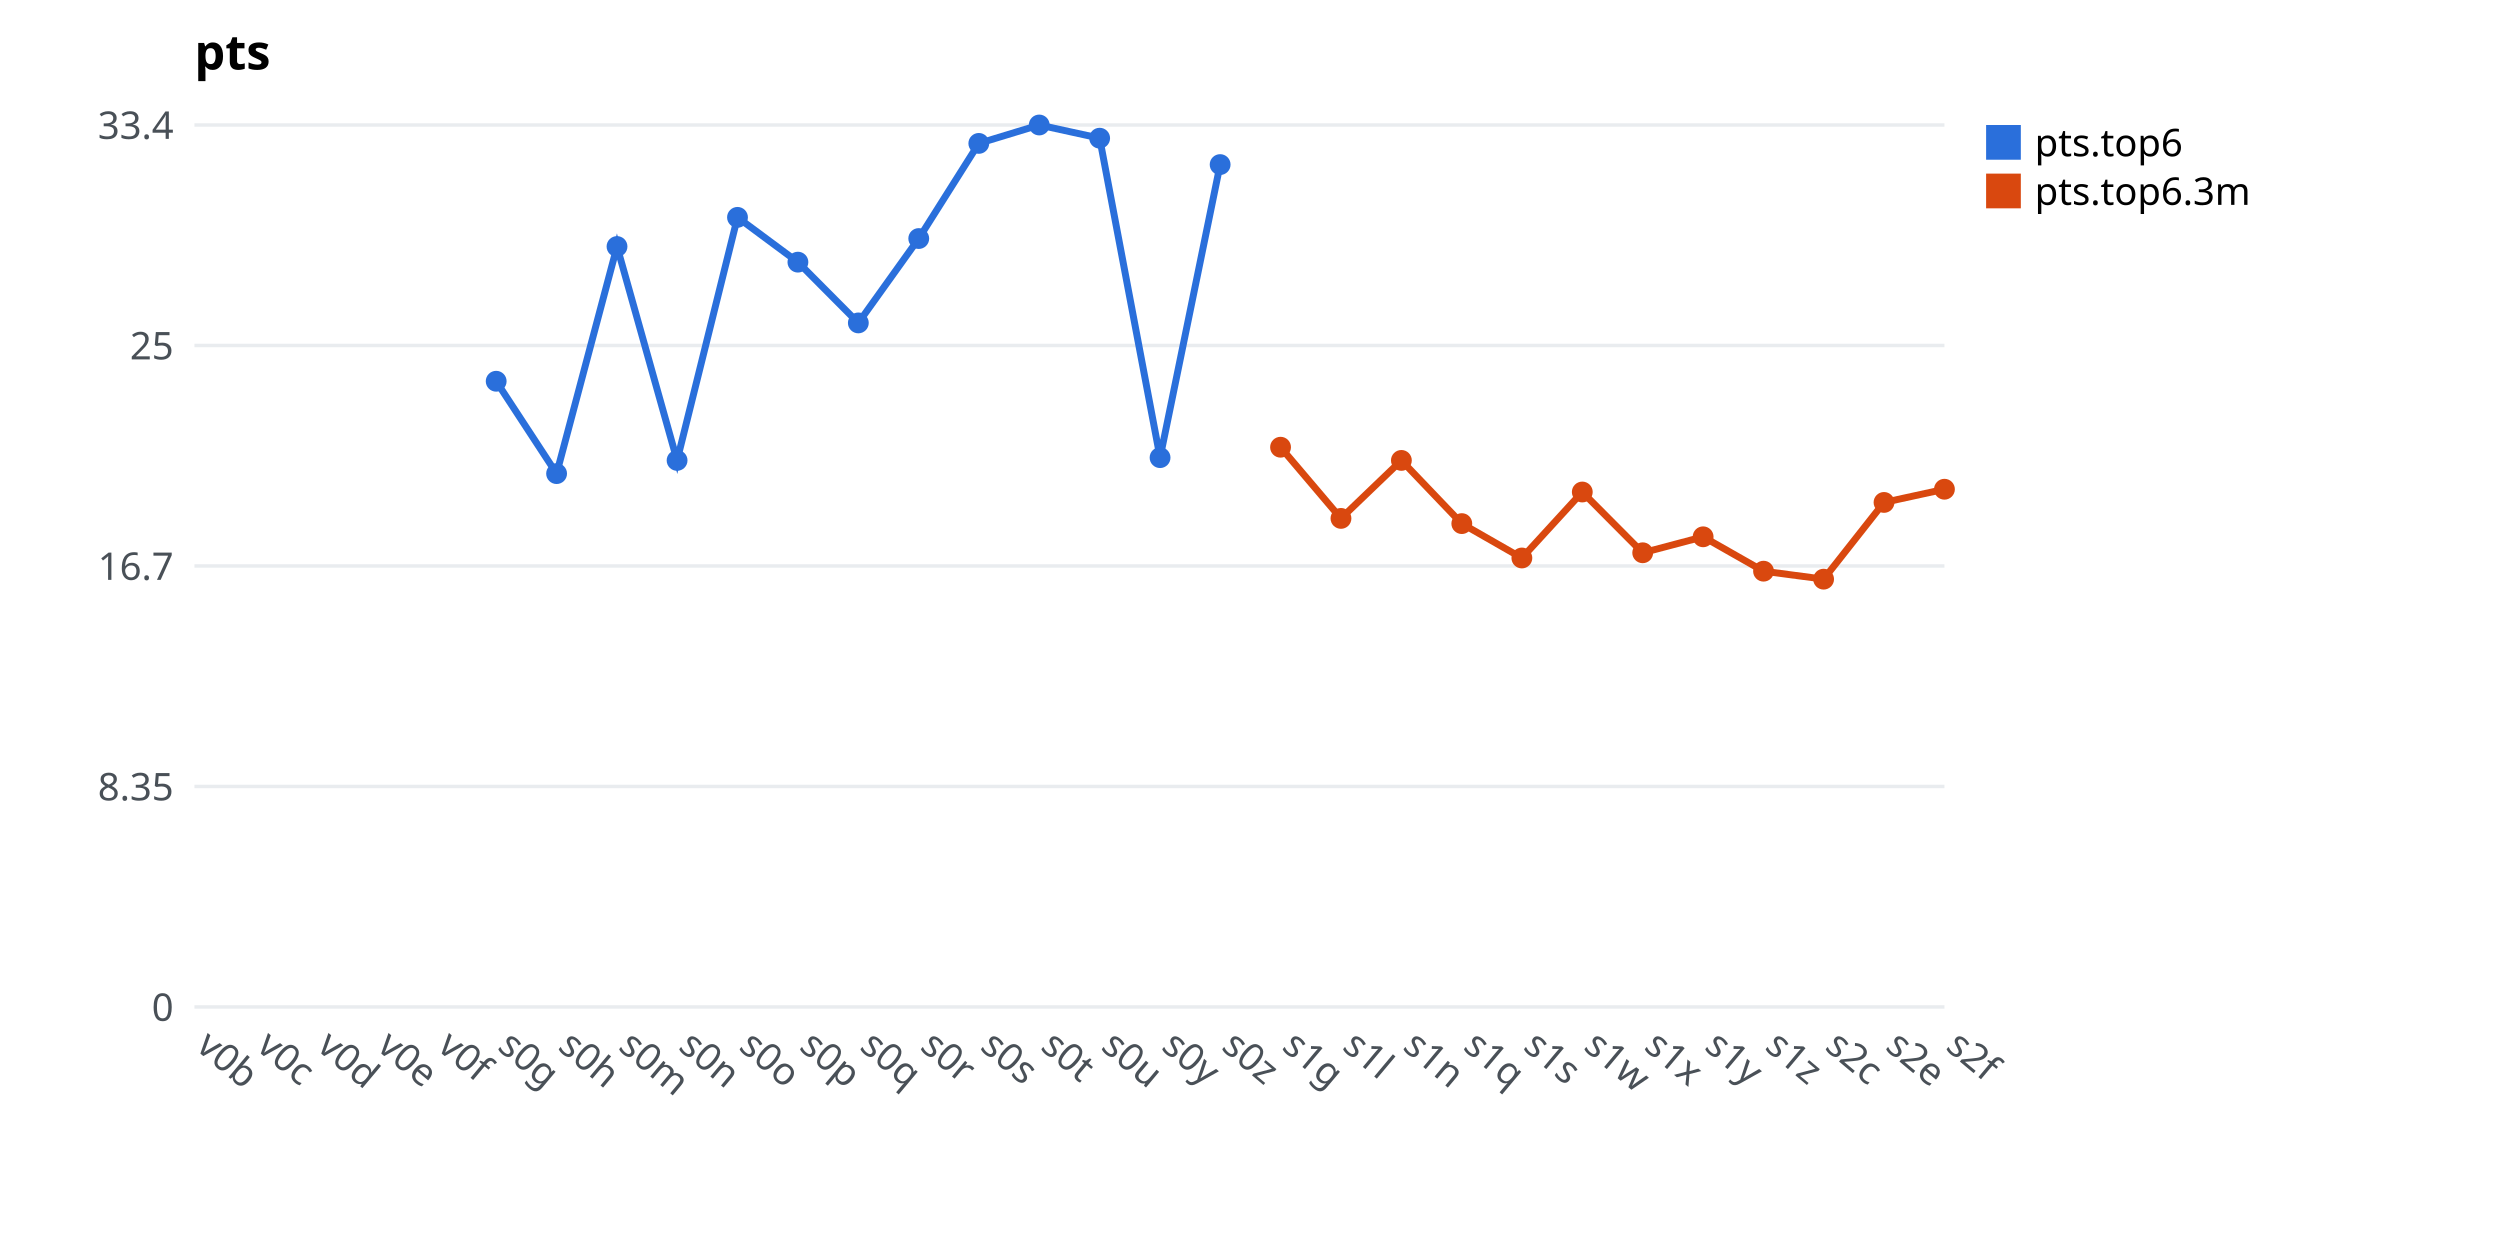
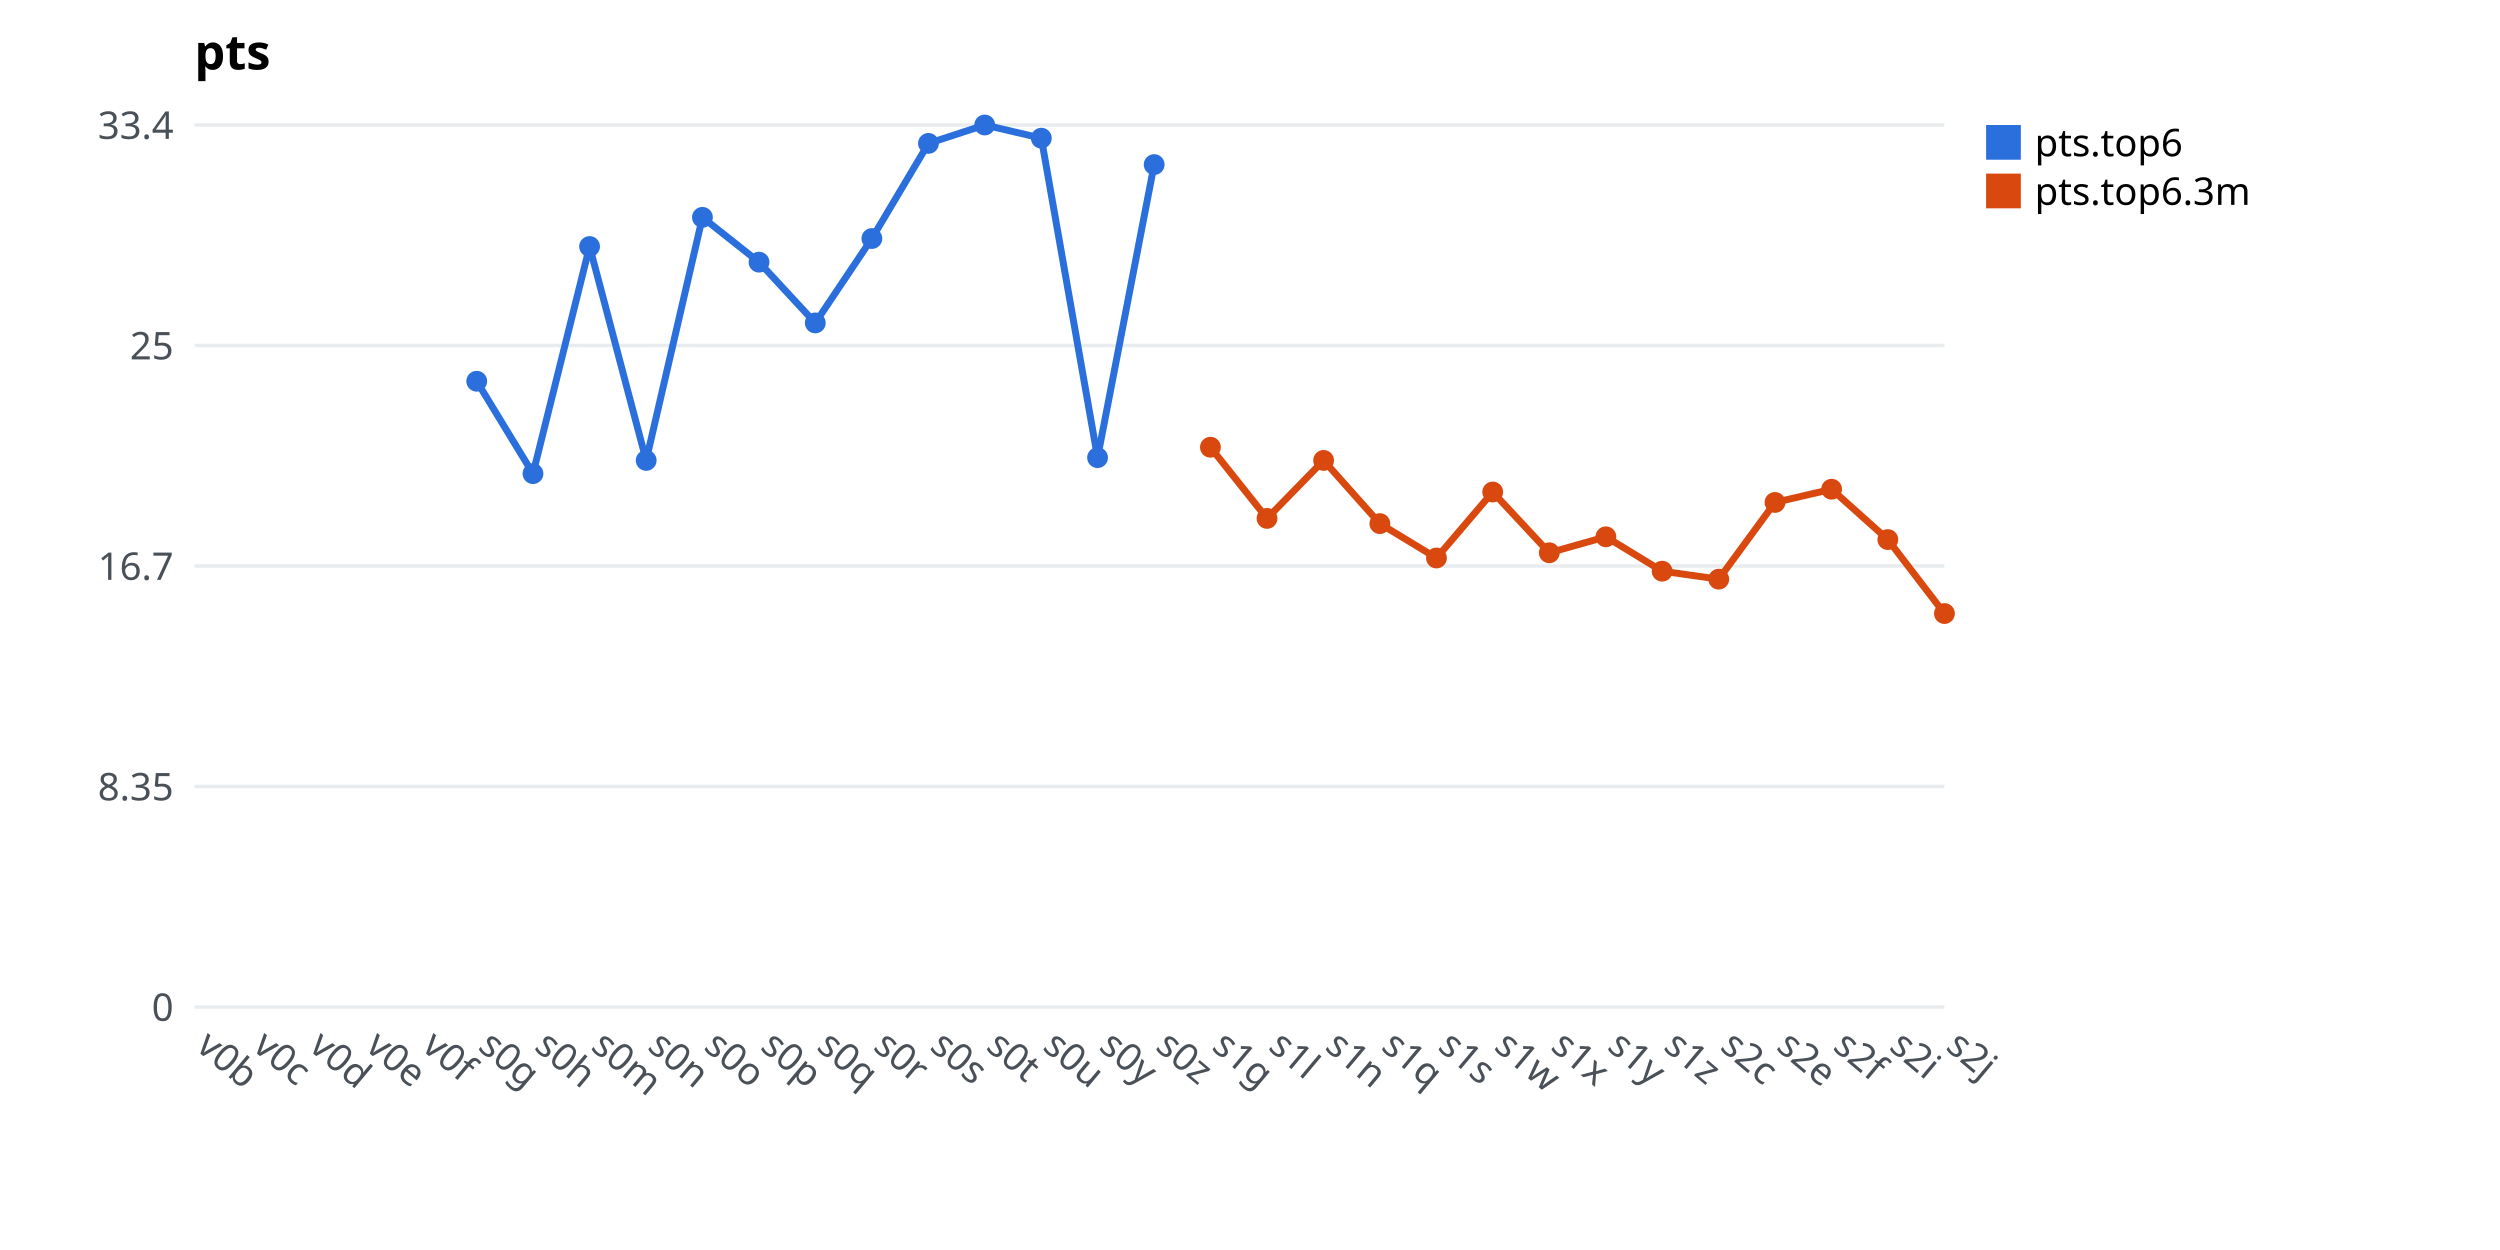
<svg xmlns="http://www.w3.org/2000/svg" width="720" height="360" font-family="sans-serif" font-size="11">
  <rect width="720" height="360" fill="white" />
  <text x="56" y="20" font-size="14" font-weight="bold">pts</text>
  <line x1="56" x2="560" y1="290.0" y2="290.0" stroke="#e9ecef" />
  <text x="50" y="294.0" text-anchor="end" fill="#495057">0</text>
  <line x1="56" x2="560" y1="226.5" y2="226.5" stroke="#e9ecef" />
  <text x="50" y="230.5" text-anchor="end" fill="#495057">8.35</text>
  <line x1="56" x2="560" y1="163.0" y2="163.0" stroke="#e9ecef" />
  <text x="50" y="167.0" text-anchor="end" fill="#495057">16.7</text>
  <line x1="56" x2="560" y1="99.5" y2="99.5" stroke="#e9ecef" />
  <text x="50" y="103.5" text-anchor="end" fill="#495057">25</text>
  <line x1="56" x2="560" y1="36.0" y2="36.0" stroke="#e9ecef" />
  <text x="50" y="40.0" text-anchor="end" fill="#495057">33.4</text>
  <text transform="translate(56.0,302) rotate(40)" fill="#495057">v0b</text>
-   <text transform="translate(73.4,302) rotate(40)" fill="#495057">v0c</text>
-   <text transform="translate(90.8,302) rotate(40)" fill="#495057">v0d</text>
-   <text transform="translate(108.1,302) rotate(40)" fill="#495057">v0e</text>
-   <text transform="translate(125.5,302) rotate(40)" fill="#495057">v0f</text>
-   <text transform="translate(142.9,302) rotate(40)" fill="#495057">s0g</text>
-   <text transform="translate(160.3,302) rotate(40)" fill="#495057">s0h</text>
-   <text transform="translate(177.7,302) rotate(40)" fill="#495057">s0m</text>
-   <text transform="translate(195.0,302) rotate(40)" fill="#495057">s0n</text>
-   <text transform="translate(212.4,302) rotate(40)" fill="#495057">s0o</text>
-   <text transform="translate(229.8,302) rotate(40)" fill="#495057">s0p</text>
-   <text transform="translate(247.2,302) rotate(40)" fill="#495057">s0q</text>
-   <text transform="translate(264.6,302) rotate(40)" fill="#495057">s0r</text>
-   <text transform="translate(281.9,302) rotate(40)" fill="#495057">s0s</text>
-   <text transform="translate(299.3,302) rotate(40)" fill="#495057">s0t</text>
-   <text transform="translate(316.7,302) rotate(40)" fill="#495057">s0u</text>
-   <text transform="translate(334.1,302) rotate(40)" fill="#495057">s0y</text>
-   <text transform="translate(351.4,302) rotate(40)" fill="#495057">s0z</text>
-   <text transform="translate(368.8,302) rotate(40)" fill="#495057">s1g</text>
-   <text transform="translate(386.2,302) rotate(40)" fill="#495057">s1l</text>
-   <text transform="translate(403.6,302) rotate(40)" fill="#495057">s1n</text>
-   <text transform="translate(421.0,302) rotate(40)" fill="#495057">s1q</text>
-   <text transform="translate(438.3,302) rotate(40)" fill="#495057">s1s</text>
-   <text transform="translate(455.7,302) rotate(40)" fill="#495057">s1w</text>
-   <text transform="translate(473.1,302) rotate(40)" fill="#495057">s1x</text>
-   <text transform="translate(490.5,302) rotate(40)" fill="#495057">s1y</text>
-   <text transform="translate(507.9,302) rotate(40)" fill="#495057">s1z</text>
-   <text transform="translate(525.2,302) rotate(40)" fill="#495057">s2c</text>
-   <text transform="translate(542.6,302) rotate(40)" fill="#495057">s2e</text>
-   <text transform="translate(560.0,302) rotate(40)" fill="#495057">s2f</text>
-   <polyline fill="none" stroke="#2a6fdb" stroke-width="2" points="142.9,109.8 160.3,136.4 177.7,71.0 195.0,132.6 212.4,62.6 229.8,75.5 247.2,93.0 264.6,68.7 281.9,41.3 299.3,36.0 316.7,39.8 334.1,131.8 351.4,47.4" />
-   <circle cx="142.9" cy="109.8" r="3" fill="#2a6fdb" />
-   <circle cx="160.3" cy="136.4" r="3" fill="#2a6fdb" />
-   <circle cx="177.7" cy="71.0" r="3" fill="#2a6fdb" />
-   <circle cx="195.0" cy="132.6" r="3" fill="#2a6fdb" />
-   <circle cx="212.4" cy="62.6" r="3" fill="#2a6fdb" />
-   <circle cx="229.8" cy="75.5" r="3" fill="#2a6fdb" />
-   <circle cx="247.2" cy="93.0" r="3" fill="#2a6fdb" />
-   <circle cx="264.6" cy="68.7" r="3" fill="#2a6fdb" />
-   <circle cx="281.9" cy="41.3" r="3" fill="#2a6fdb" />
-   <circle cx="299.3" cy="36.0" r="3" fill="#2a6fdb" />
-   <circle cx="316.7" cy="39.8" r="3" fill="#2a6fdb" />
-   <circle cx="334.1" cy="131.8" r="3" fill="#2a6fdb" />
-   <circle cx="351.4" cy="47.4" r="3" fill="#2a6fdb" />
+   <text transform="translate(72.3,302) rotate(40)" fill="#495057">v0c</text>
+   <text transform="translate(88.5,302) rotate(40)" fill="#495057">v0d</text>
+   <text transform="translate(104.8,302) rotate(40)" fill="#495057">v0e</text>
+   <text transform="translate(121.0,302) rotate(40)" fill="#495057">v0f</text>
+   <text transform="translate(137.3,302) rotate(40)" fill="#495057">s0g</text>
+   <text transform="translate(153.5,302) rotate(40)" fill="#495057">s0h</text>
+   <text transform="translate(169.8,302) rotate(40)" fill="#495057">s0m</text>
+   <text transform="translate(186.1,302) rotate(40)" fill="#495057">s0n</text>
+   <text transform="translate(202.3,302) rotate(40)" fill="#495057">s0o</text>
+   <text transform="translate(218.6,302) rotate(40)" fill="#495057">s0p</text>
+   <text transform="translate(234.8,302) rotate(40)" fill="#495057">s0q</text>
+   <text transform="translate(251.1,302) rotate(40)" fill="#495057">s0r</text>
+   <text transform="translate(267.4,302) rotate(40)" fill="#495057">s0s</text>
+   <text transform="translate(283.6,302) rotate(40)" fill="#495057">s0t</text>
+   <text transform="translate(299.9,302) rotate(40)" fill="#495057">s0u</text>
+   <text transform="translate(316.1,302) rotate(40)" fill="#495057">s0y</text>
+   <text transform="translate(332.4,302) rotate(40)" fill="#495057">s0z</text>
+   <text transform="translate(348.6,302) rotate(40)" fill="#495057">s1g</text>
+   <text transform="translate(364.9,302) rotate(40)" fill="#495057">s1l</text>
+   <text transform="translate(381.2,302) rotate(40)" fill="#495057">s1n</text>
+   <text transform="translate(397.4,302) rotate(40)" fill="#495057">s1q</text>
+   <text transform="translate(413.7,302) rotate(40)" fill="#495057">s1s</text>
+   <text transform="translate(429.9,302) rotate(40)" fill="#495057">s1w</text>
+   <text transform="translate(446.2,302) rotate(40)" fill="#495057">s1x</text>
+   <text transform="translate(462.5,302) rotate(40)" fill="#495057">s1y</text>
+   <text transform="translate(478.7,302) rotate(40)" fill="#495057">s1z</text>
+   <text transform="translate(495.0,302) rotate(40)" fill="#495057">s2c</text>
+   <text transform="translate(511.2,302) rotate(40)" fill="#495057">s2e</text>
+   <text transform="translate(527.5,302) rotate(40)" fill="#495057">s2f</text>
+   <text transform="translate(543.7,302) rotate(40)" fill="#495057">s2i</text>
+   <text transform="translate(560.0,302) rotate(40)" fill="#495057">s2j</text>
+   <polyline fill="none" stroke="#2a6fdb" stroke-width="2" points="137.3,109.8 153.5,136.4 169.8,71.0 186.1,132.6 202.3,62.6 218.6,75.5 234.8,93.0 251.1,68.7 267.4,41.3 283.6,36.0 299.9,39.8 316.1,131.8 332.4,47.4" />
+   <circle cx="137.3" cy="109.8" r="3" fill="#2a6fdb" />
+   <circle cx="153.5" cy="136.4" r="3" fill="#2a6fdb" />
+   <circle cx="169.8" cy="71.0" r="3" fill="#2a6fdb" />
+   <circle cx="186.1" cy="132.6" r="3" fill="#2a6fdb" />
+   <circle cx="202.3" cy="62.6" r="3" fill="#2a6fdb" />
+   <circle cx="218.6" cy="75.5" r="3" fill="#2a6fdb" />
+   <circle cx="234.8" cy="93.0" r="3" fill="#2a6fdb" />
+   <circle cx="251.1" cy="68.7" r="3" fill="#2a6fdb" />
+   <circle cx="267.4" cy="41.3" r="3" fill="#2a6fdb" />
+   <circle cx="283.6" cy="36.0" r="3" fill="#2a6fdb" />
+   <circle cx="299.9" cy="39.8" r="3" fill="#2a6fdb" />
+   <circle cx="316.1" cy="131.8" r="3" fill="#2a6fdb" />
+   <circle cx="332.4" cy="47.4" r="3" fill="#2a6fdb" />
  <rect x="572" y="36" width="10" height="10" fill="#2a6fdb" />
  <text x="586" y="45">pts.top6</text>
-   <polyline fill="none" stroke="#d9480f" stroke-width="2" points="368.8,128.8 386.2,149.3 403.6,132.6 421.0,150.8 438.3,160.7 455.7,141.7 473.1,159.2 490.5,154.6 507.9,164.5 525.2,166.8 542.6,144.7 560.0,140.9" />
-   <circle cx="368.8" cy="128.8" r="3" fill="#d9480f" />
-   <circle cx="386.2" cy="149.3" r="3" fill="#d9480f" />
-   <circle cx="403.6" cy="132.6" r="3" fill="#d9480f" />
-   <circle cx="421.0" cy="150.8" r="3" fill="#d9480f" />
-   <circle cx="438.3" cy="160.7" r="3" fill="#d9480f" />
-   <circle cx="455.7" cy="141.7" r="3" fill="#d9480f" />
-   <circle cx="473.1" cy="159.2" r="3" fill="#d9480f" />
-   <circle cx="490.5" cy="154.6" r="3" fill="#d9480f" />
-   <circle cx="507.9" cy="164.5" r="3" fill="#d9480f" />
-   <circle cx="525.2" cy="166.8" r="3" fill="#d9480f" />
-   <circle cx="542.6" cy="144.7" r="3" fill="#d9480f" />
-   <circle cx="560.0" cy="140.9" r="3" fill="#d9480f" />
+   <polyline fill="none" stroke="#d9480f" stroke-width="2" points="348.6,128.8 364.9,149.3 381.2,132.6 397.4,150.8 413.7,160.7 429.9,141.7 446.2,159.2 462.5,154.6 478.7,164.5 495.0,166.8 511.2,144.7 527.5,140.9 543.7,155.4 560.0,176.7" />
+   <circle cx="348.6" cy="128.8" r="3" fill="#d9480f" />
+   <circle cx="364.9" cy="149.3" r="3" fill="#d9480f" />
+   <circle cx="381.2" cy="132.6" r="3" fill="#d9480f" />
+   <circle cx="397.4" cy="150.8" r="3" fill="#d9480f" />
+   <circle cx="413.7" cy="160.7" r="3" fill="#d9480f" />
+   <circle cx="429.9" cy="141.7" r="3" fill="#d9480f" />
+   <circle cx="446.2" cy="159.2" r="3" fill="#d9480f" />
+   <circle cx="462.5" cy="154.6" r="3" fill="#d9480f" />
+   <circle cx="478.7" cy="164.5" r="3" fill="#d9480f" />
+   <circle cx="495.0" cy="166.8" r="3" fill="#d9480f" />
+   <circle cx="511.2" cy="144.7" r="3" fill="#d9480f" />
+   <circle cx="527.5" cy="140.9" r="3" fill="#d9480f" />
+   <circle cx="543.7" cy="155.4" r="3" fill="#d9480f" />
+   <circle cx="560.0" cy="176.7" r="3" fill="#d9480f" />
  <rect x="572" y="50" width="10" height="10" fill="#d9480f" />
  <text x="586" y="59">pts.top6.3m</text>
</svg>
